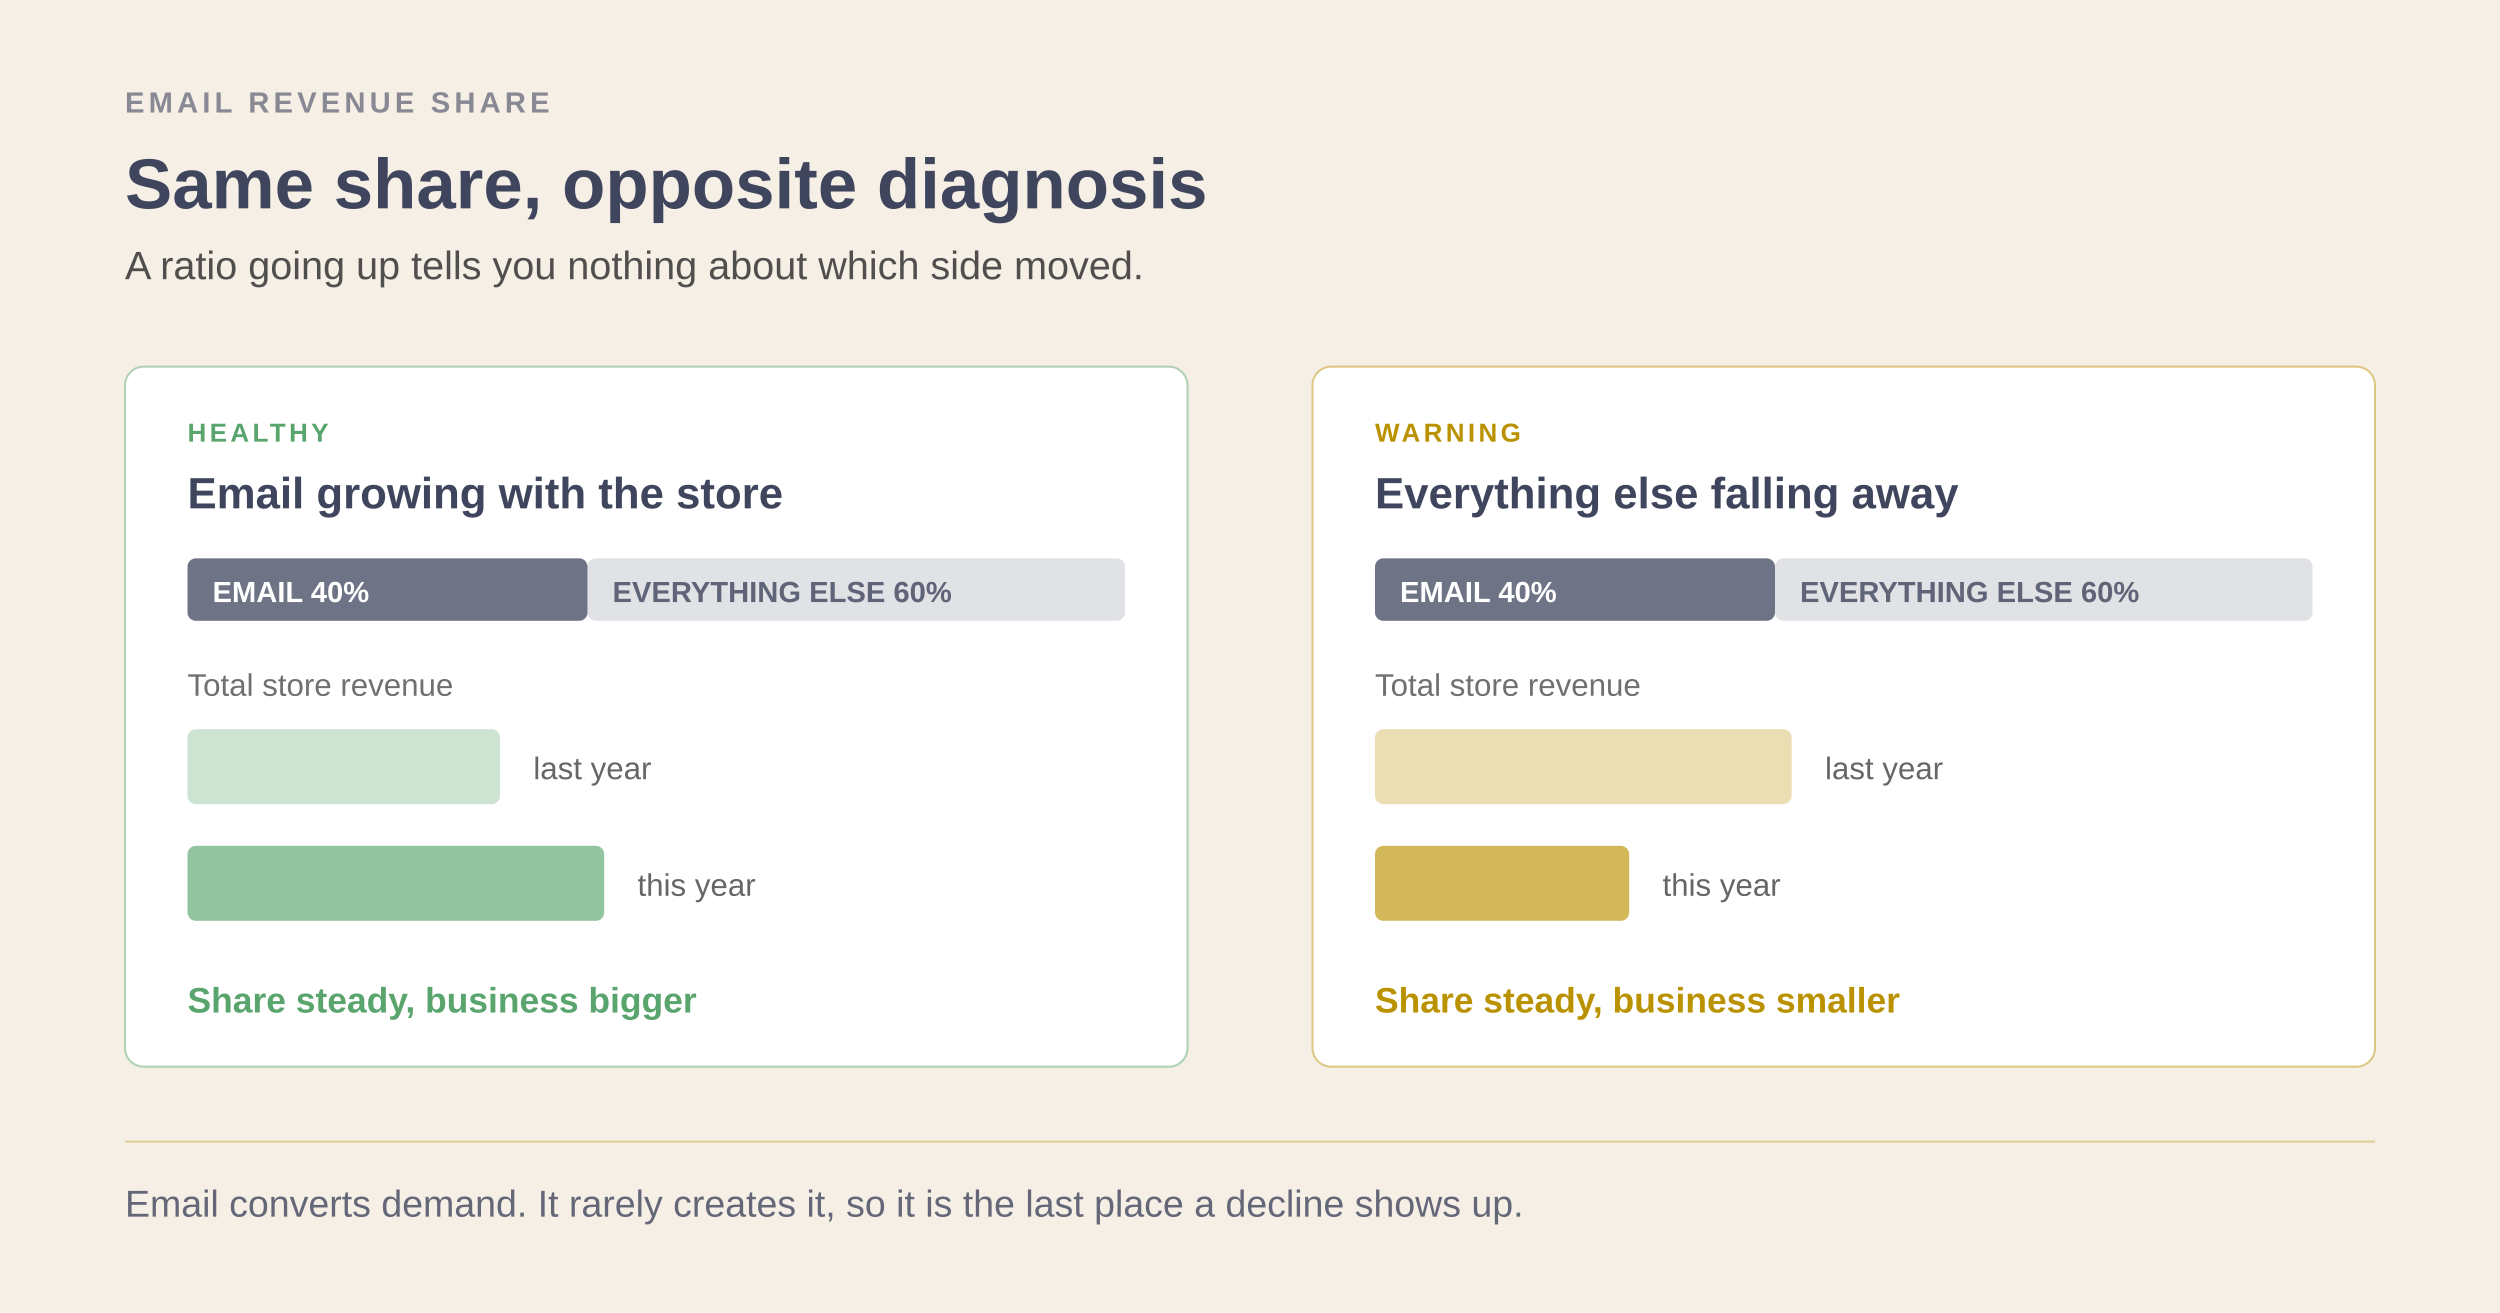
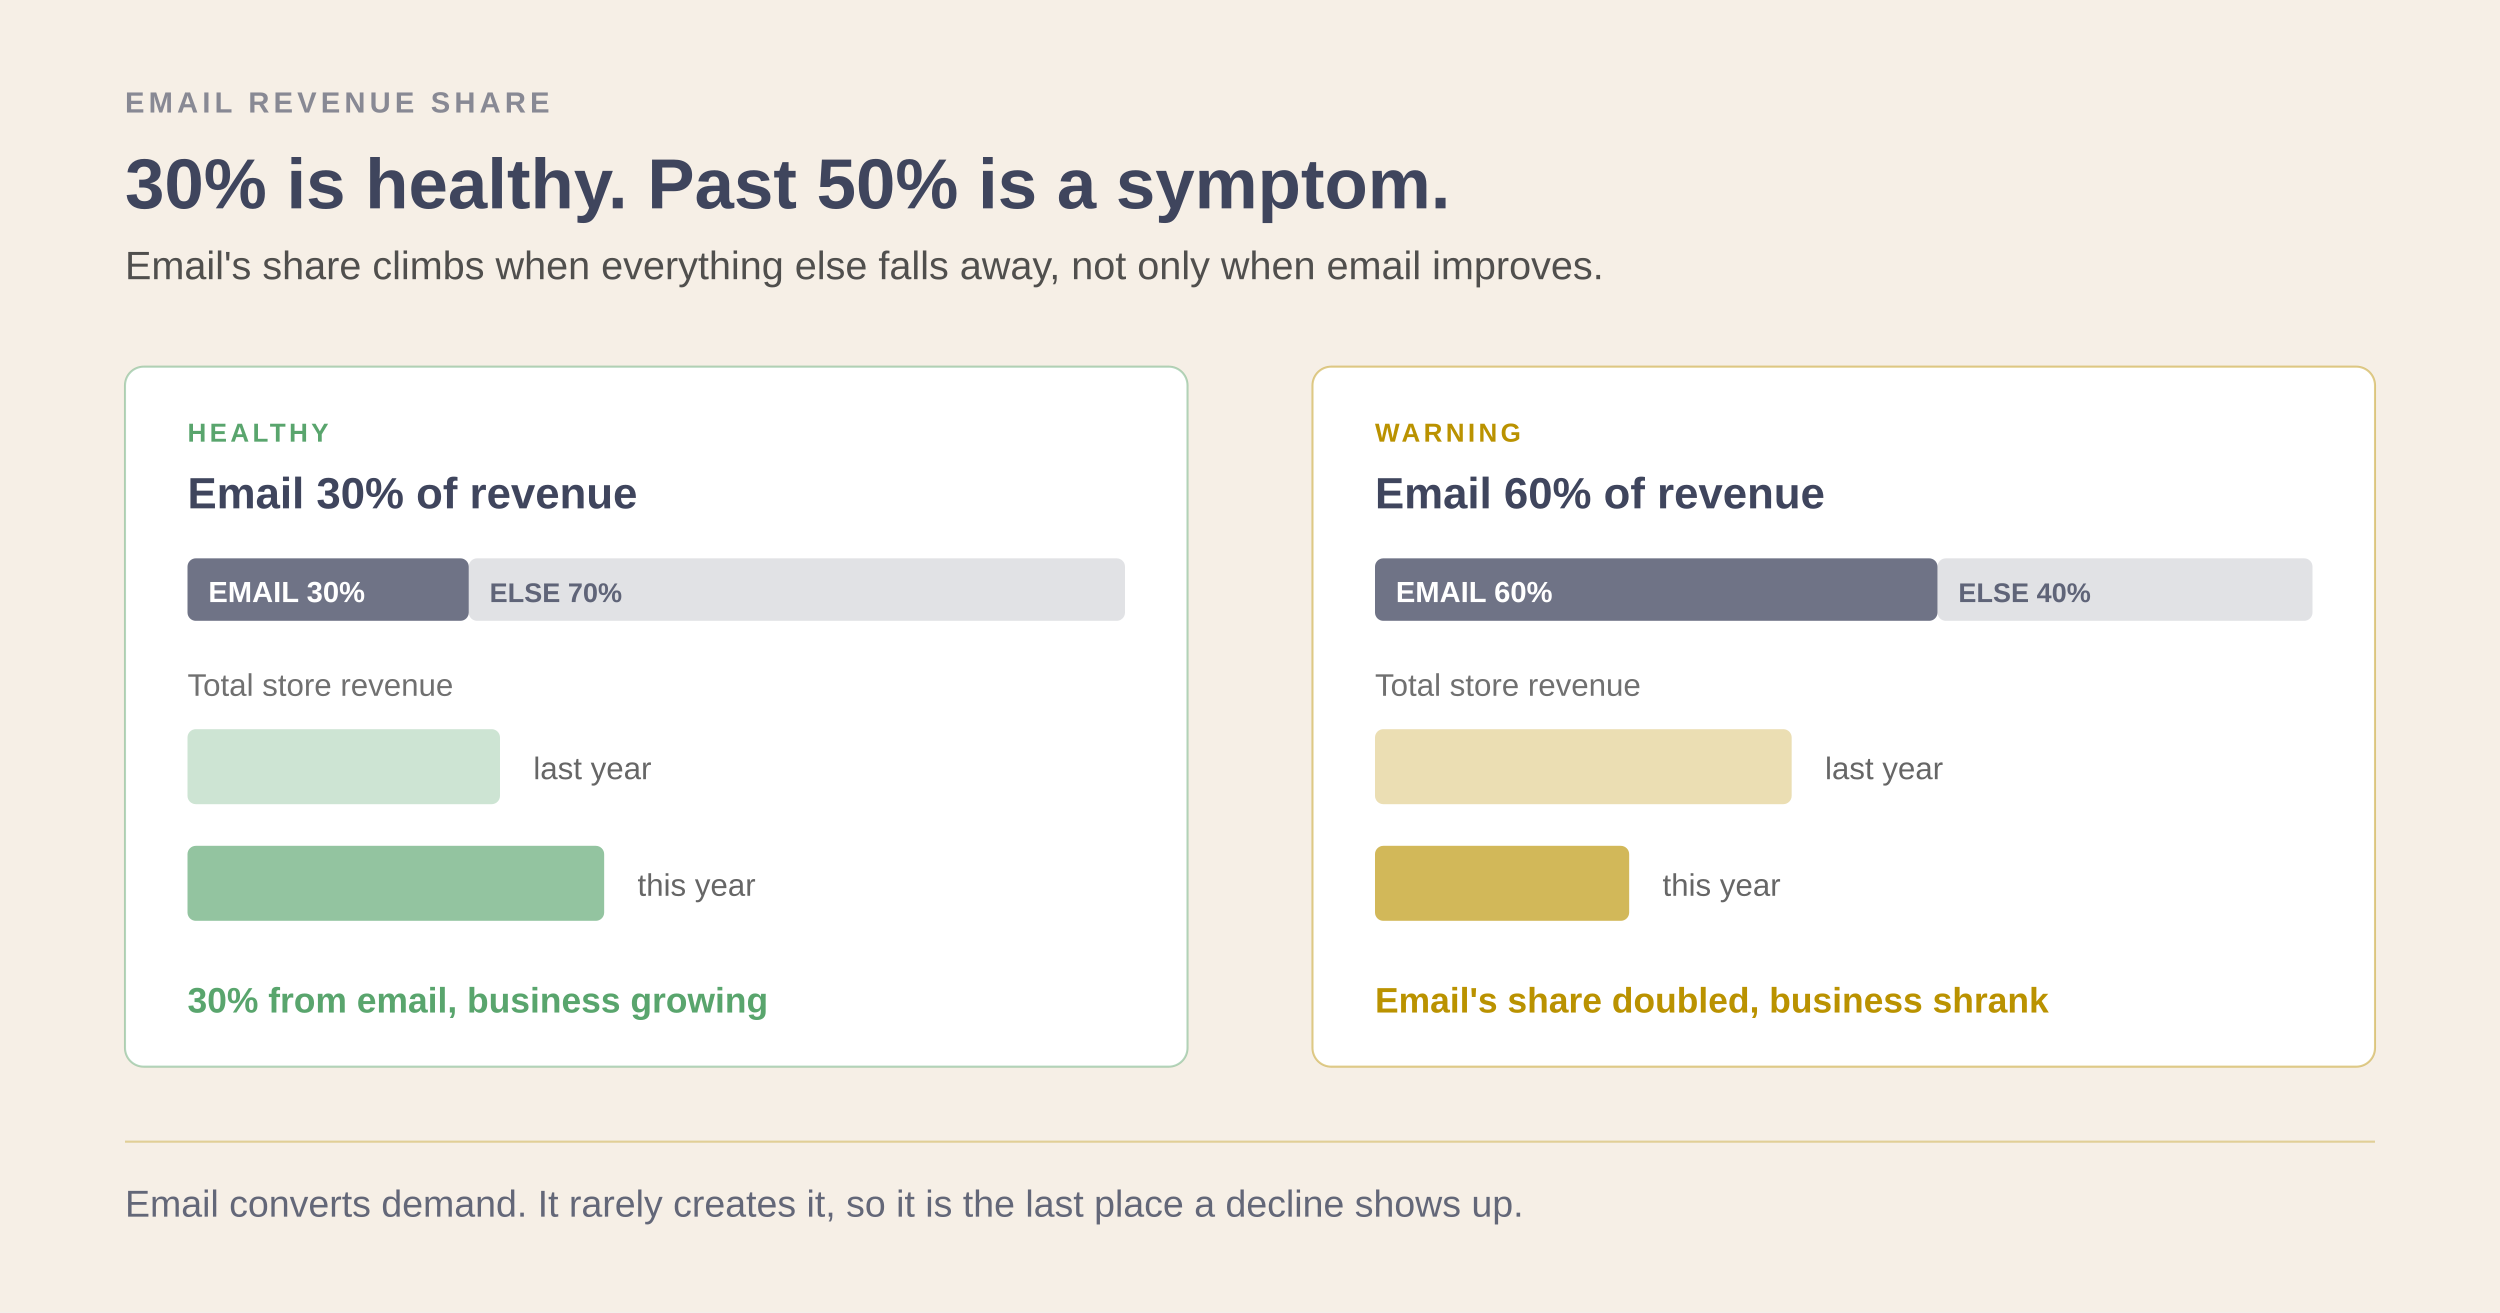
<svg xmlns="http://www.w3.org/2000/svg" viewBox="0 0 1200 630" width="1200" height="630" font-family="Montserrat, 'Helvetica Neue', Arial, sans-serif">
  <rect width="1200" height="630" fill="#F6EFE6" />
  <text x="60" y="54" fill="#3F455D" font-size="14" font-weight="600" letter-spacing="2" opacity="0.6">EMAIL REVENUE SHARE</text>
-   <text x="60" y="100" fill="#3F455D" font-size="34" font-weight="600">Same share, opposite diagnosis</text>
-   <text x="60" y="134" fill="#333333" font-size="19" opacity="0.85">A ratio going up tells you nothing about which side moved.</text>
+   <text x="60" y="100" fill="#3F455D" font-size="34" font-weight="600">30% is healthy. Past 50% is a symptom.</text>
+   <text x="60" y="134" fill="#333333" font-size="19" opacity="0.85">Email's share climbs when everything else falls away, not only when email improves.</text>
  <rect x="60" y="176" width="510" height="336" rx="9" fill="#FFFFFF" stroke="#59A56D" stroke-opacity="0.45" />
  <text x="90" y="212" fill="#59A56D" font-size="12.5" font-weight="700" letter-spacing="1.6">HEALTHY</text>
-   <text x="90" y="244" fill="#3F455D" font-size="21" font-weight="600">Email growing with the store</text>
-   <rect x="90" y="268" width="192" height="30" rx="4" fill="#3F455D" fill-opacity="0.75" />
-   <rect x="282" y="268" width="258" height="30" rx="4" fill="#3F455D" fill-opacity="0.16" />
-   <text x="102" y="289" fill="#FFFFFF" font-size="14" font-weight="700">EMAIL 40%</text>
-   <text x="294" y="289" fill="#3F455D" font-size="14" font-weight="700" opacity="0.8">EVERYTHING ELSE 60%</text>
+   <text x="90" y="244" fill="#3F455D" font-size="21" font-weight="600">Email 30% of revenue</text>
+   <rect x="90" y="268" width="135" height="30" rx="4" fill="#3F455D" fill-opacity="0.75" />
+   <rect x="225" y="268" width="315" height="30" rx="4" fill="#3F455D" fill-opacity="0.16" />
+   <text x="100" y="289" fill="#FFFFFF" font-size="14" font-weight="700">EMAIL 30%</text>
+   <text x="235" y="289" fill="#3F455D" font-size="13" font-weight="700" opacity="0.8">ELSE 70%</text>
  <text x="90" y="334" fill="#333333" font-size="15" opacity="0.7">Total store revenue</text>
-   <rect x="90" y="350" width="150" height="36" rx="4" fill="#59A56D" fill-opacity="0.3" />
+   <rect x="90" y="350" width="150" height="36" rx="4" fill="#59A56D" fill-opacity="0.30" />
  <text x="256" y="374" fill="#333333" font-size="15" opacity="0.75">last year</text>
  <rect x="90" y="406" width="200" height="36" rx="4" fill="#59A56D" fill-opacity="0.65" />
  <text x="306" y="430" fill="#333333" font-size="15" opacity="0.75">this year</text>
-   <text x="90" y="486" fill="#59A56D" font-size="17" font-weight="600">Share steady, business bigger</text>
+   <text x="90" y="486" fill="#59A56D" font-size="17" font-weight="600">30% from email, business growing</text>
  <rect x="630" y="176" width="510" height="336" rx="9" fill="#FFFFFF" stroke="#BA9200" stroke-opacity="0.45" />
  <text x="660" y="212" fill="#BA9200" font-size="12.5" font-weight="700" letter-spacing="1.6">WARNING</text>
-   <text x="660" y="244" fill="#3F455D" font-size="21" font-weight="600">Everything else falling away</text>
-   <rect x="660" y="268" width="192" height="30" rx="4" fill="#3F455D" fill-opacity="0.75" />
-   <rect x="852" y="268" width="258" height="30" rx="4" fill="#3F455D" fill-opacity="0.16" />
-   <text x="672" y="289" fill="#FFFFFF" font-size="14" font-weight="700">EMAIL 40%</text>
-   <text x="864" y="289" fill="#3F455D" font-size="14" font-weight="700" opacity="0.8">EVERYTHING ELSE 60%</text>
+   <text x="660" y="244" fill="#3F455D" font-size="21" font-weight="600">Email 60% of revenue</text>
+   <rect x="660" y="268" width="270" height="30" rx="4" fill="#3F455D" fill-opacity="0.75" />
+   <rect x="930" y="268" width="180" height="30" rx="4" fill="#3F455D" fill-opacity="0.16" />
+   <text x="670" y="289" fill="#FFFFFF" font-size="14" font-weight="700">EMAIL 60%</text>
+   <text x="940" y="289" fill="#3F455D" font-size="13" font-weight="700" opacity="0.8">ELSE 40%</text>
  <text x="660" y="334" fill="#333333" font-size="15" opacity="0.7">Total store revenue</text>
-   <rect x="660" y="350" width="200" height="36" rx="4" fill="#BA9200" fill-opacity="0.3" />
+   <rect x="660" y="350" width="200" height="36" rx="4" fill="#BA9200" fill-opacity="0.30" />
  <text x="876" y="374" fill="#333333" font-size="15" opacity="0.75">last year</text>
  <rect x="660" y="406" width="122" height="36" rx="4" fill="#BA9200" fill-opacity="0.65" />
  <text x="798" y="430" fill="#333333" font-size="15" opacity="0.75">this year</text>
-   <text x="660" y="486" fill="#BA9200" font-size="17" font-weight="600">Share steady, business smaller</text>
+   <text x="660" y="486" fill="#BA9200" font-size="17" font-weight="600">Email's share doubled, business shrank</text>
  <line x1="60" y1="548" x2="1140" y2="548" stroke="#BA9200" stroke-opacity="0.35" />
  <text x="60" y="584" fill="#3F455D" font-size="18" opacity="0.8">Email converts demand. It rarely creates it, so it is the last place a decline shows up.</text>
</svg>
